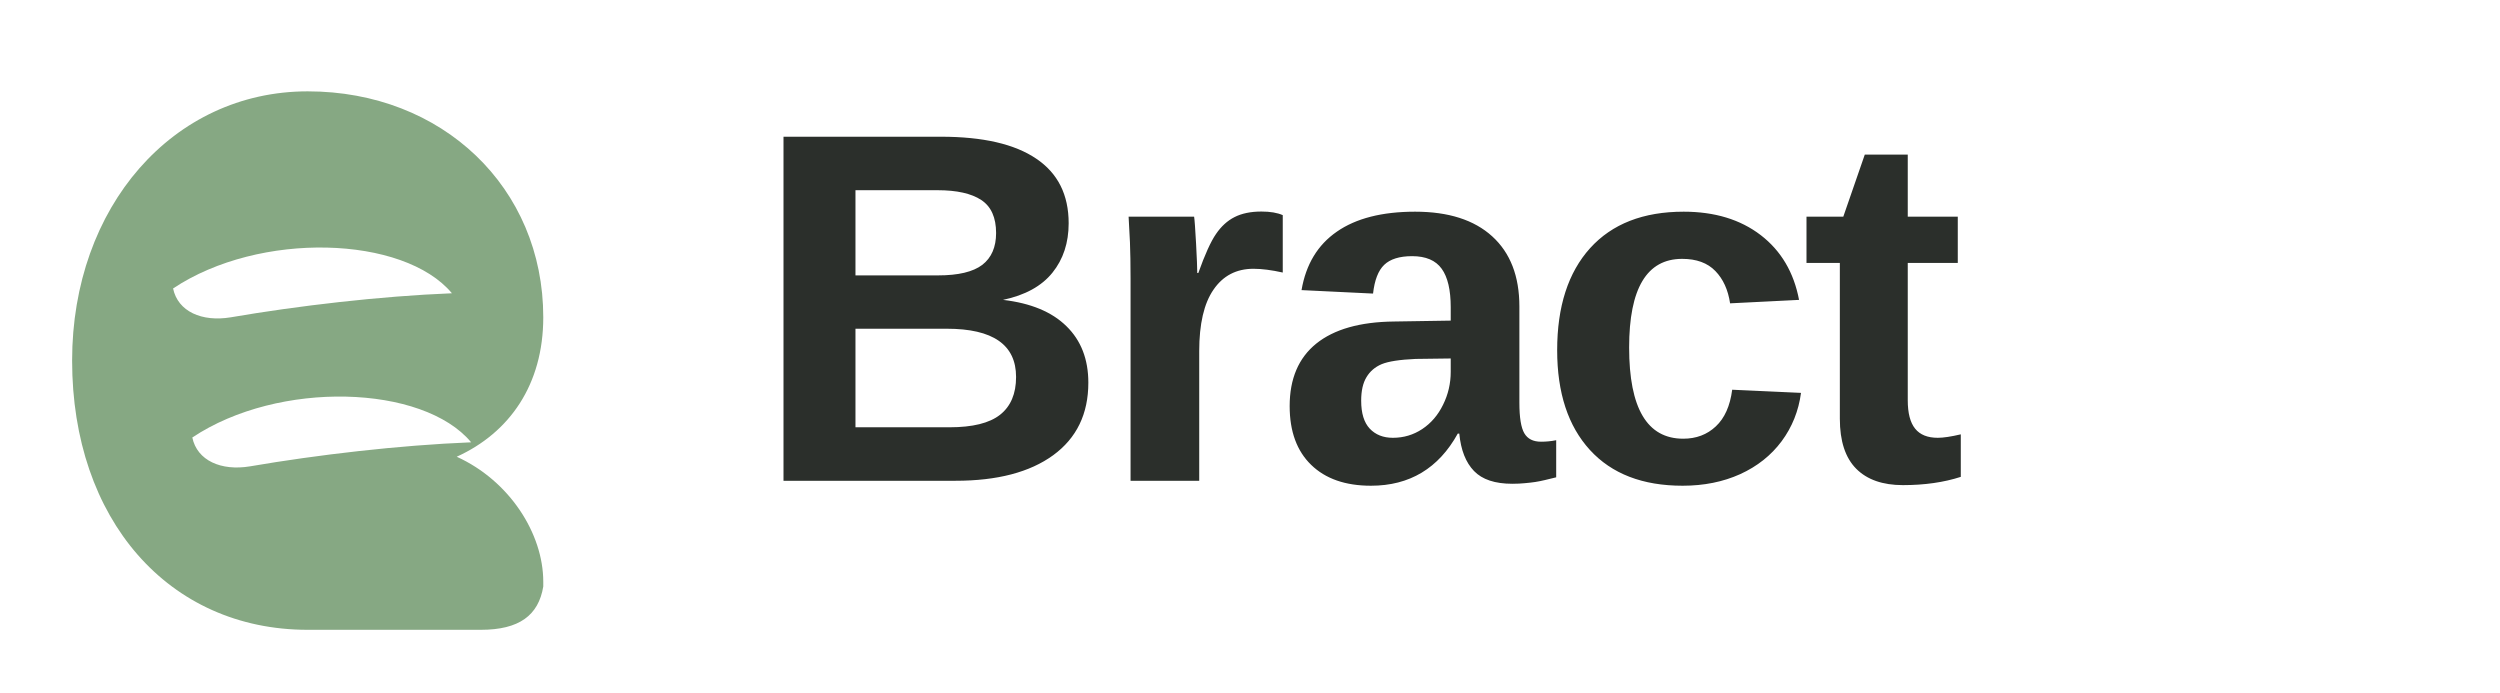
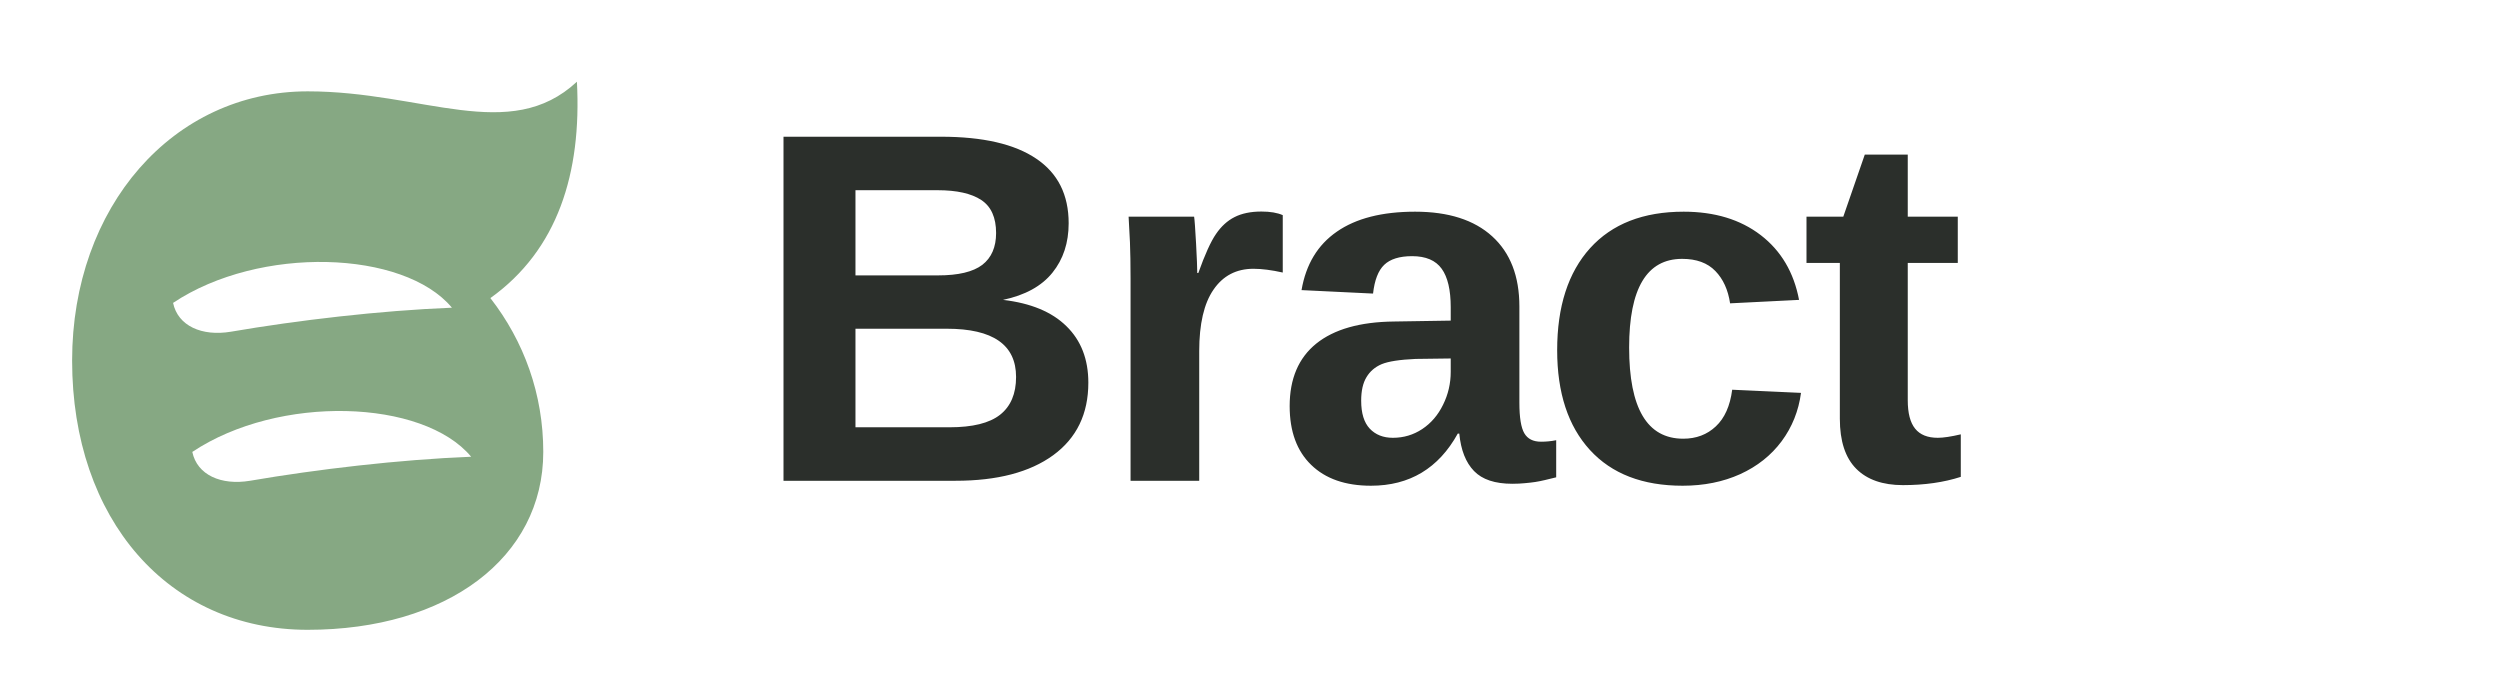
<svg xmlns="http://www.w3.org/2000/svg" viewBox="0 0 260 72" width="780" height="216">
  <g transform="translate(0 4)">
-     <path fill="#86A883" fill-rule="evenodd" transform="scale(1.0)" d="M32 5.5 C 46 5.5 56.5 15.5 56.5 29 C 56.5 36 53 41 47.5 43.5 C 53 46 56.5 51.5 56.5 56.5 L56.5 57 C 56 60 54 61.5 50 61.5 C 49 61.5 41 61.5 32 61.5 C 17.5 61.5 7.5 50 7.5 33.5 C 7.5 17.5 18 5.5 32 5.5 Z M18 26 C 27 20 42 20.5 47 26.5 C 39.5 26.8 31 27.8 24 29 C 21 29.5 18.5 28.4 18 26 Z M20 41.5 C 29 35.5 44 36 49 42 C 41.5 42.3 33 43.3 26 44.5 C 23 45 20.5 43.9 20 41.5 Z" />
+     <path fill="#86A883" fill-rule="evenodd" d="M32 5.5 C 44 5.5 53 11 60 4.5 C 60.5 14 58 22 51 27 C 54.5 31.5 56.5 37 56.5 43 C 56.5 54 46.5 61.5 32 61.5 C 17.5 61.5 7.5 50 7.5 33.5 C 7.5 17.5 18 5.5 32 5.5 Z M18 27.5 C 27 21.5 42 22 47 28 C 39.5 28.3 31 29.3 24 30.5 C 21 31 18.5 29.9 18 27.5 Z M20 43 C 29 37 44 37.5 49 43.5 C 41.5 43.8 33 44.8 26 46 C 23 46.5 20.5 45.4 20 43 Z" />
  </g>
  <text x="78" y="50" font-family="Geist, 'Helvetica Neue', Arial, sans-serif" font-weight="700" font-size="52" letter-spacing="-1.6" fill="#2B2F2B">Bract</text>
</svg>
